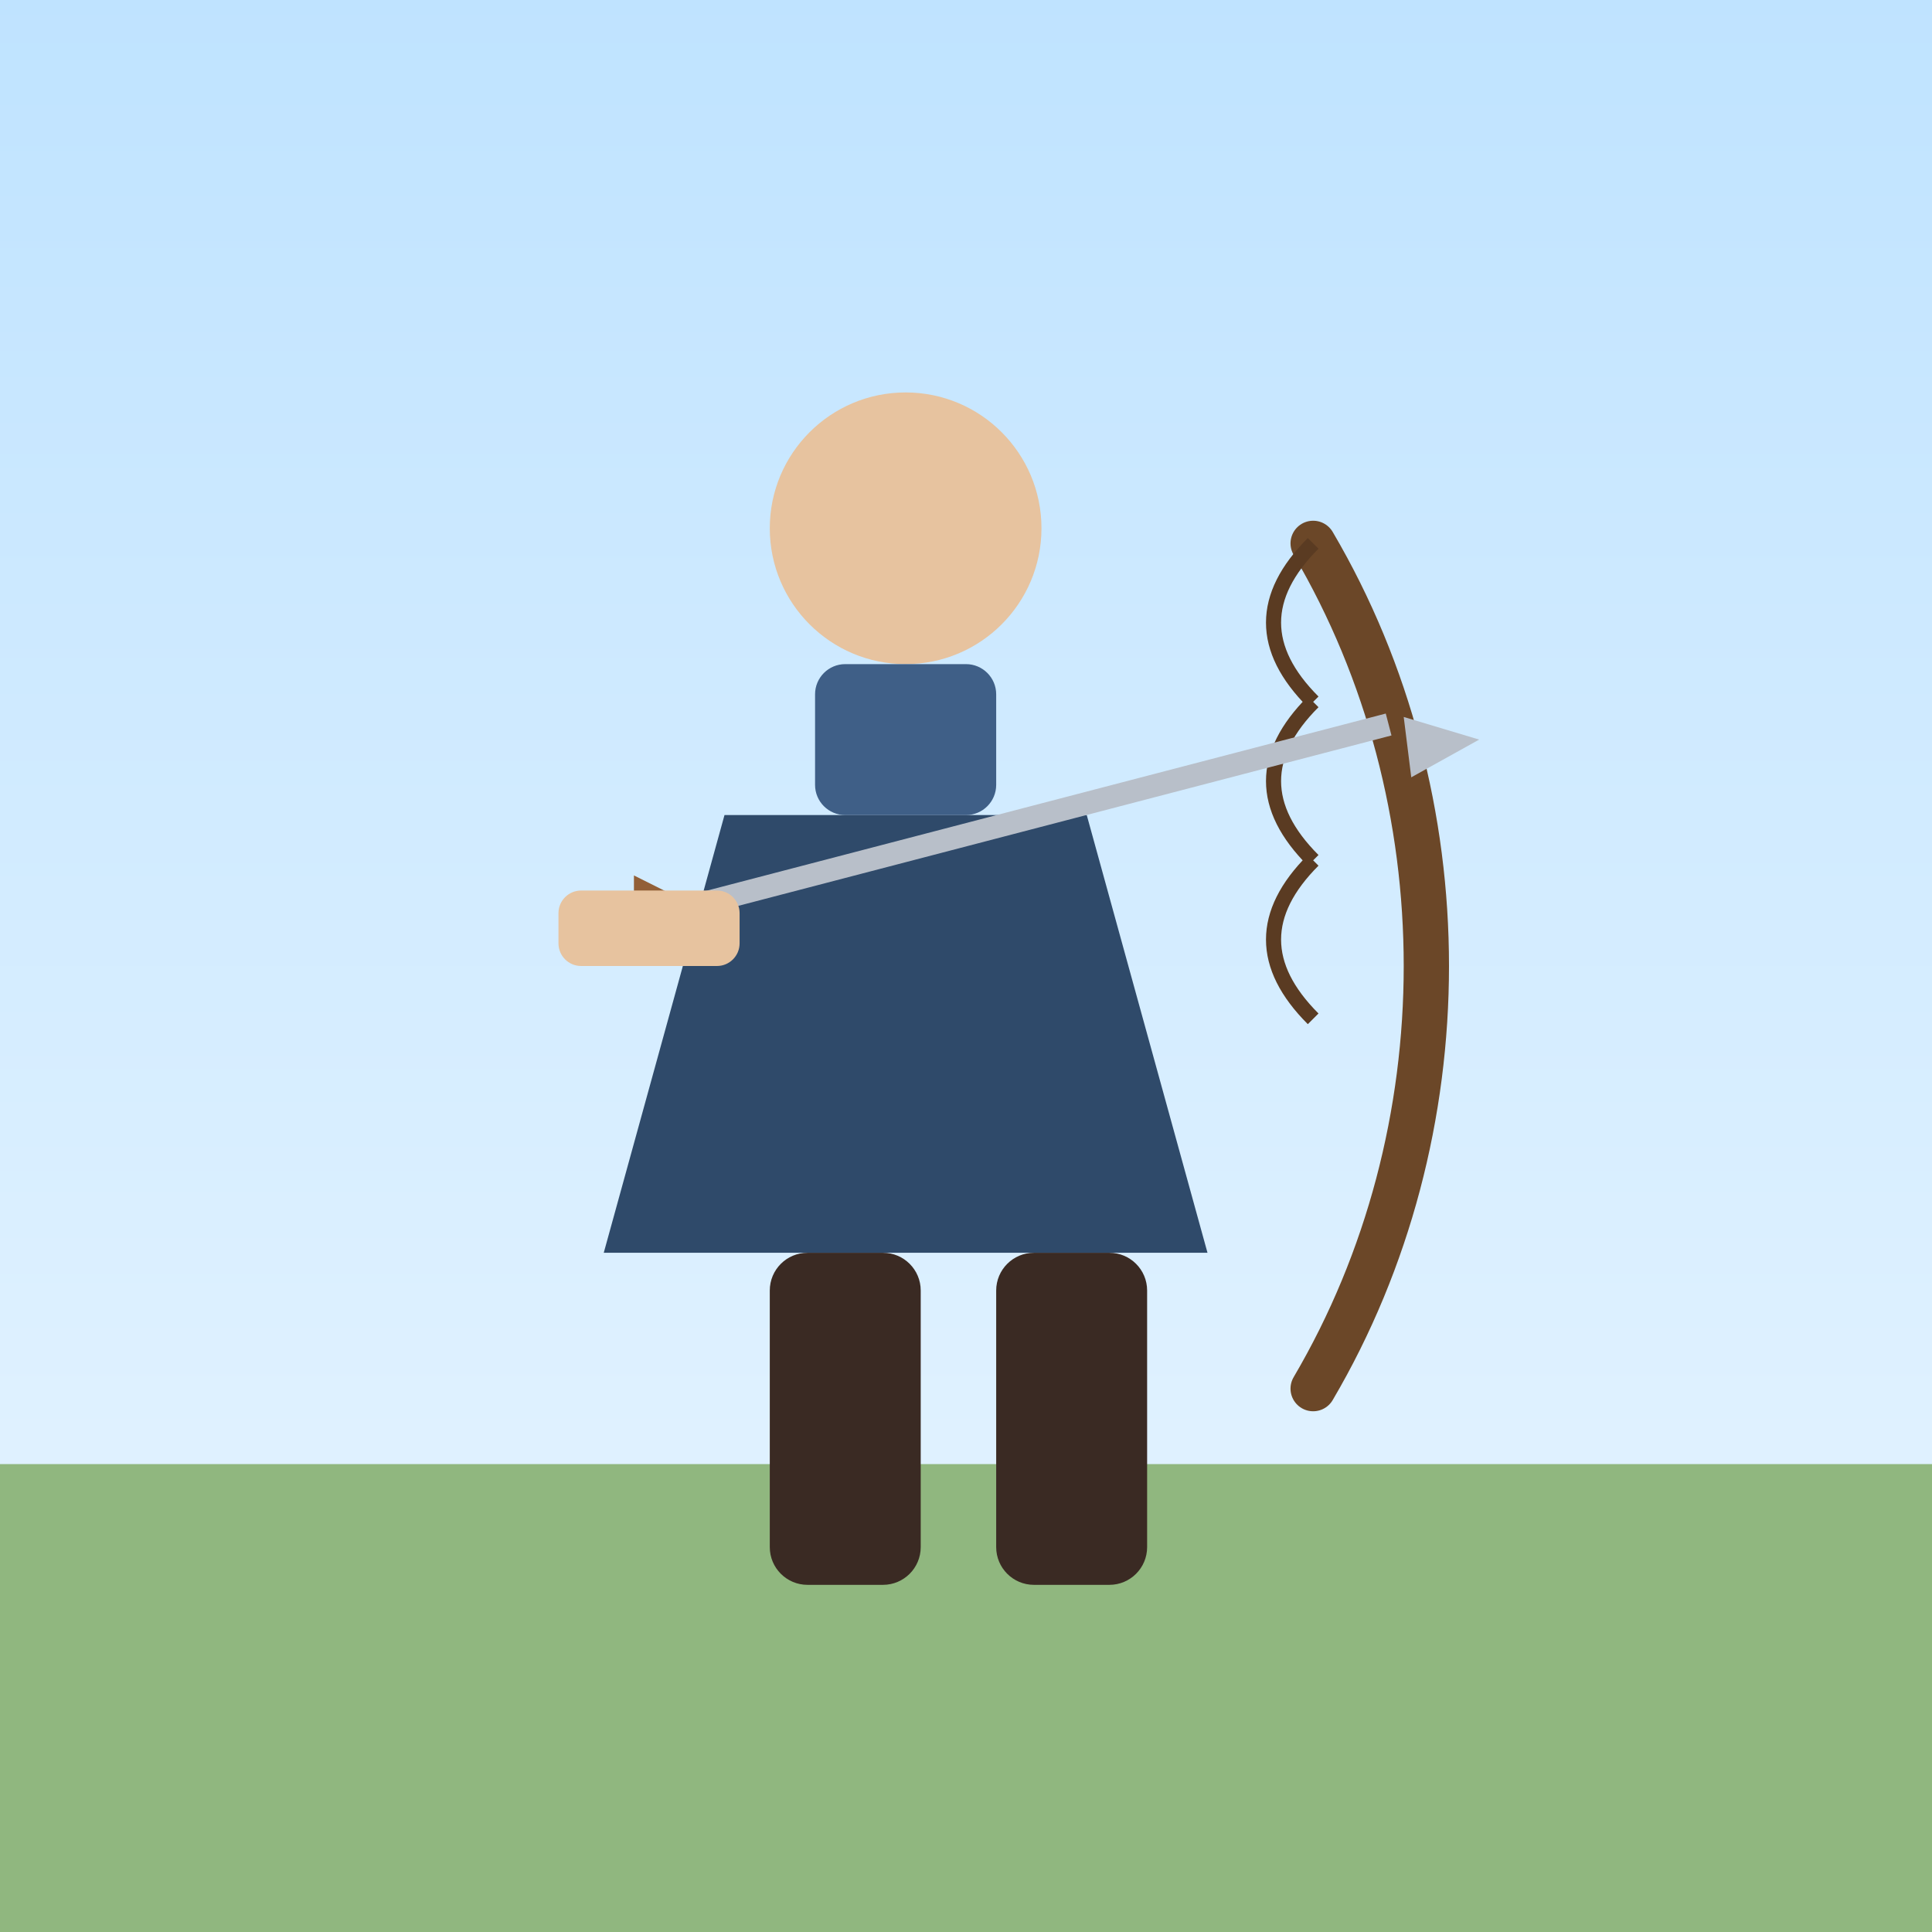
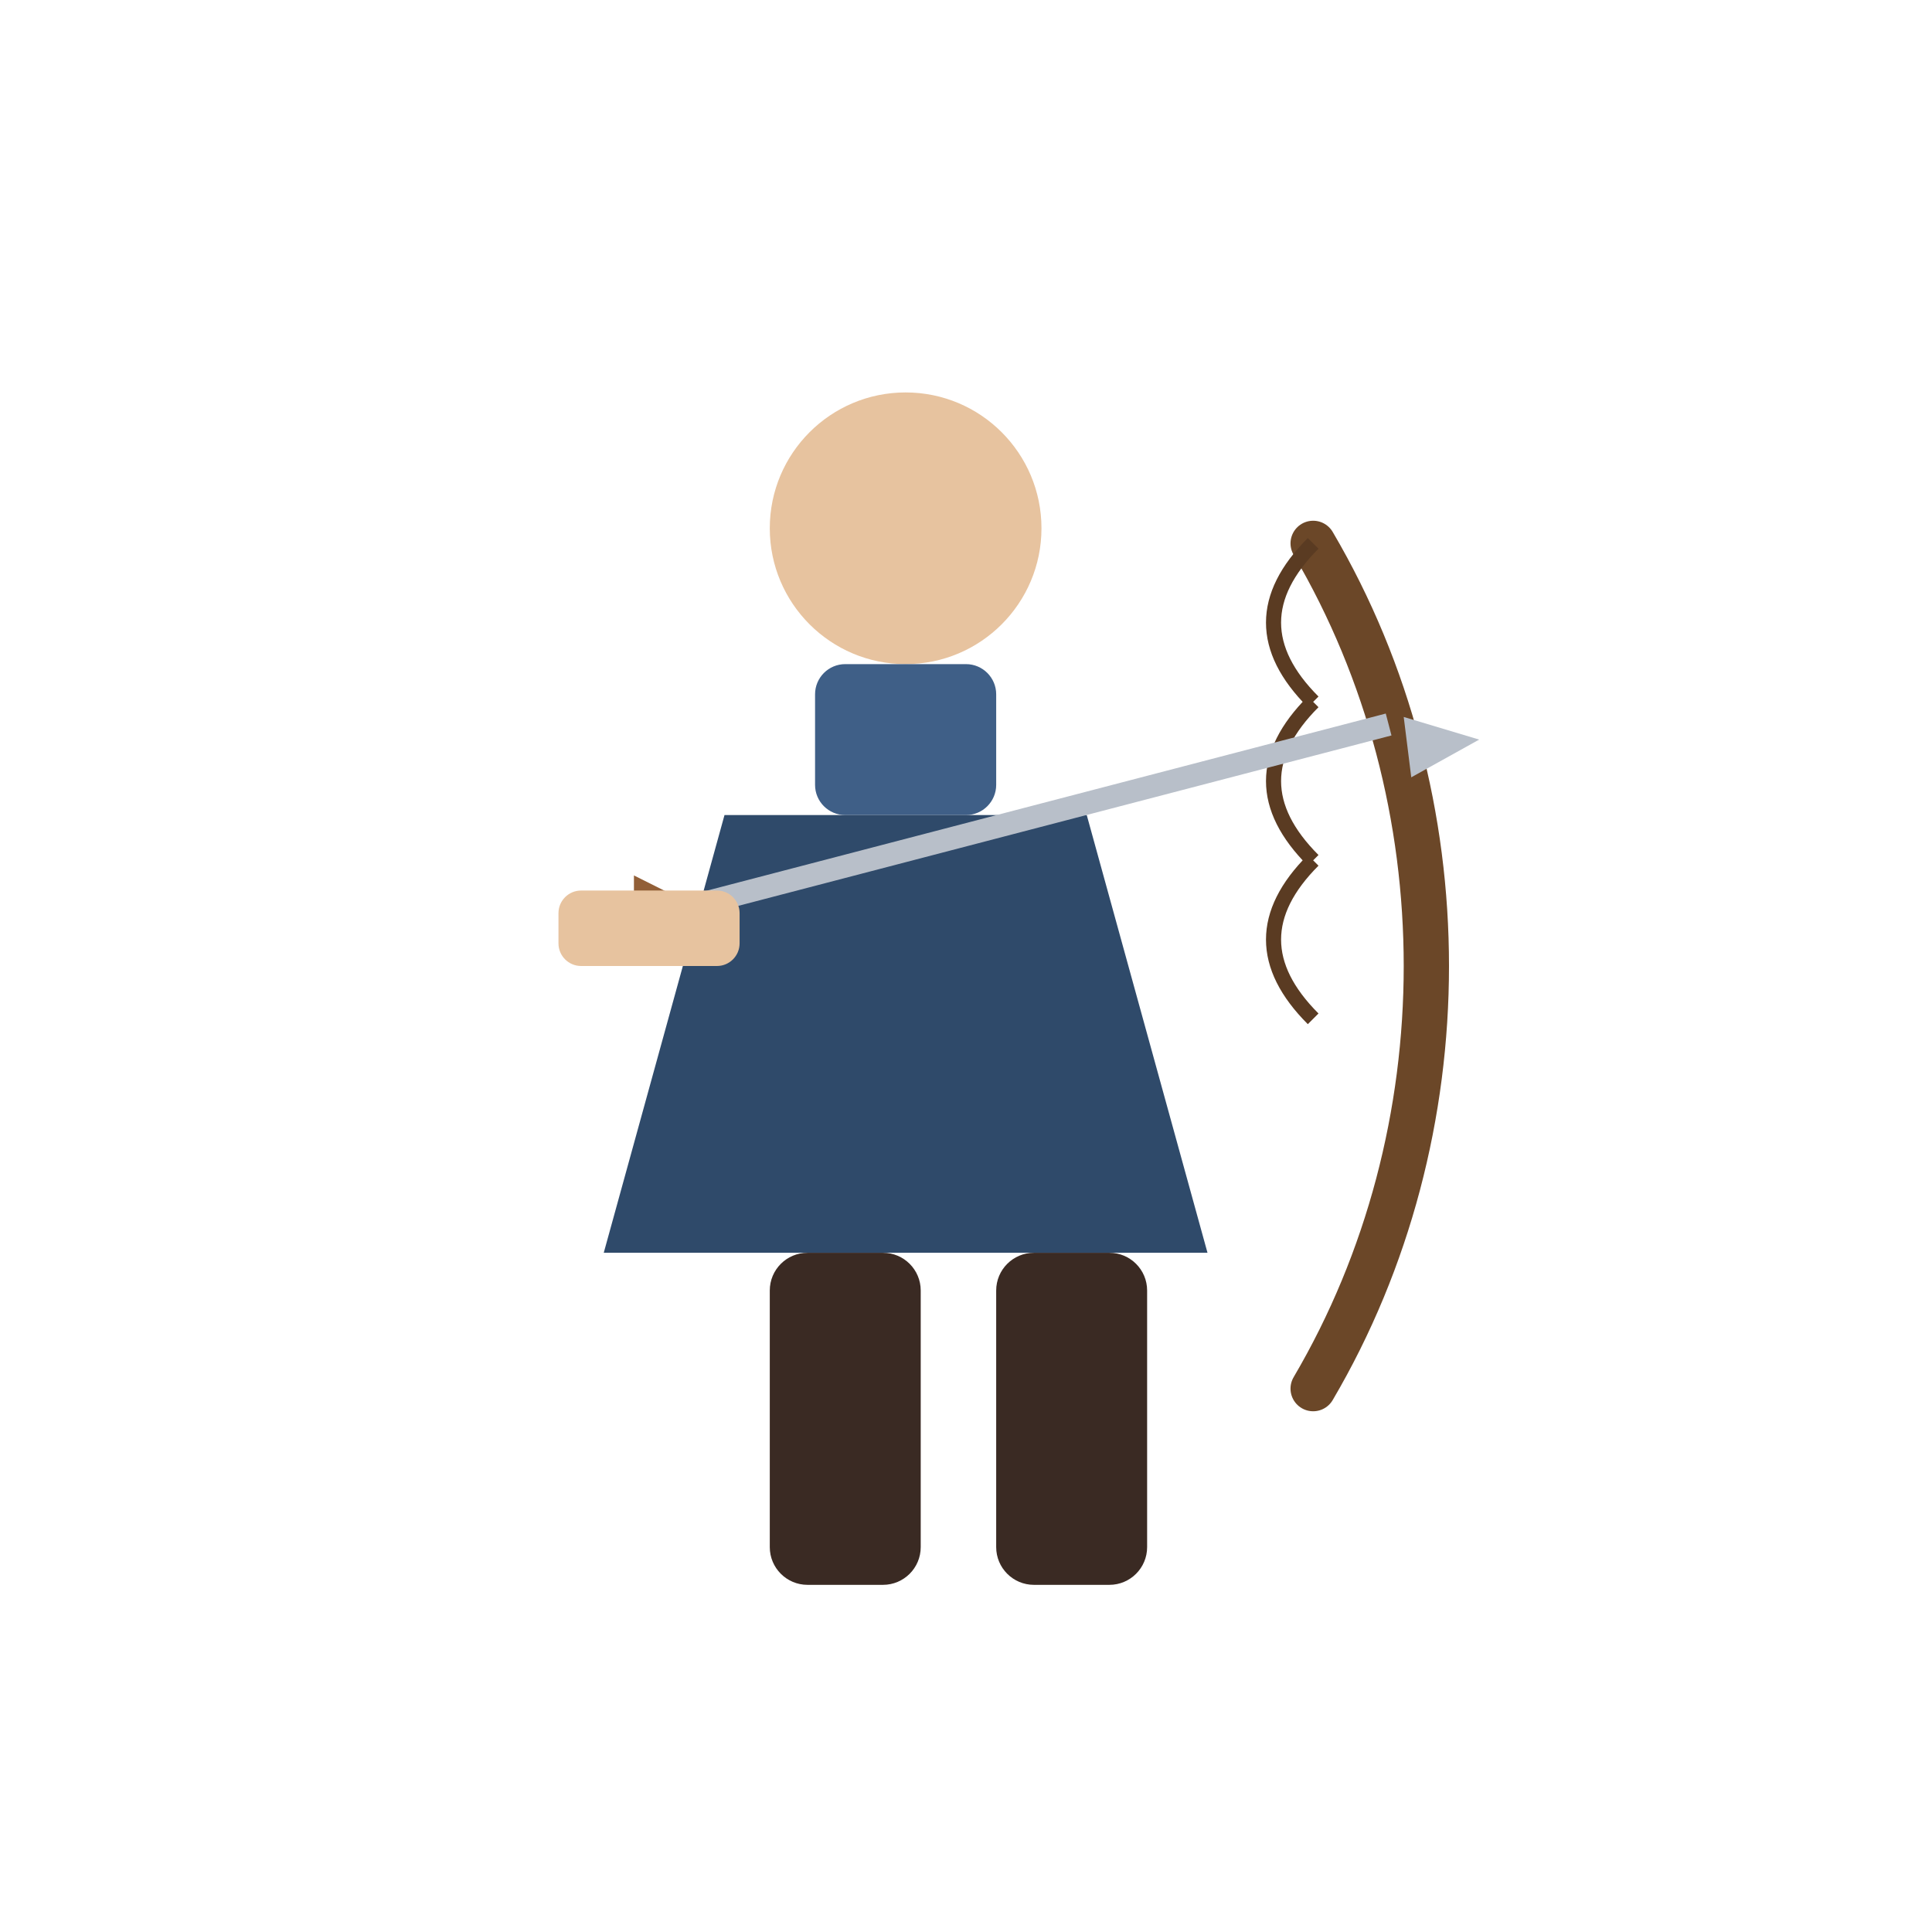
<svg xmlns="http://www.w3.org/2000/svg" viewBox="0 0 256 256" width="256" height="256" role="img" aria-label="Longbowman">
-   <defs>
-     <linearGradient id="bg" x1="0" y1="0" x2="0" y2="1">
-       <stop offset="0%" stop-color="#bfe3ff" />
-       <stop offset="100%" stop-color="#eaf6ff" />
-     </linearGradient>
-   </defs>
-   <rect width="256" height="256" fill="url(#bg)" />
-   <rect y="194" width="256" height="62" fill="#90b77f" />
  <circle cx="120" cy="70" r="18" fill="#e7c39f" />
  <rect x="108" y="88" width="24" height="20" rx="4" fill="#3f5f87" />
  <path d="M96 108h48l16 58h-80z" fill="#2f4a6a" />
  <rect x="102" y="166" width="20" height="44" rx="5" fill="#3a2a23" />
  <rect x="132" y="166" width="20" height="44" rx="5" fill="#3a2a23" />
  <path d="M174 72c20 34 20 78 0 112" stroke="#6b4728" stroke-width="6" fill="none" stroke-linecap="round" />
  <path d="M174 72c-7 7-7 14 0 21m0 0c-7 7-7 14 0 21m0 0c-7 7-7 14 0 21" stroke="#5a3b22" stroke-width="2" fill="none" />
  <line x1="92" y1="120" x2="184" y2="96" stroke="#b8bfc9" stroke-width="3" />
  <polygon points="186,95 196,98 187,103" fill="#b8bfc9" />
  <polygon points="92,120 84,116 84,124" fill="#925f37" />
  <rect x="74" y="118" width="24" height="10" rx="3" fill="#e7c39f" />
</svg>
